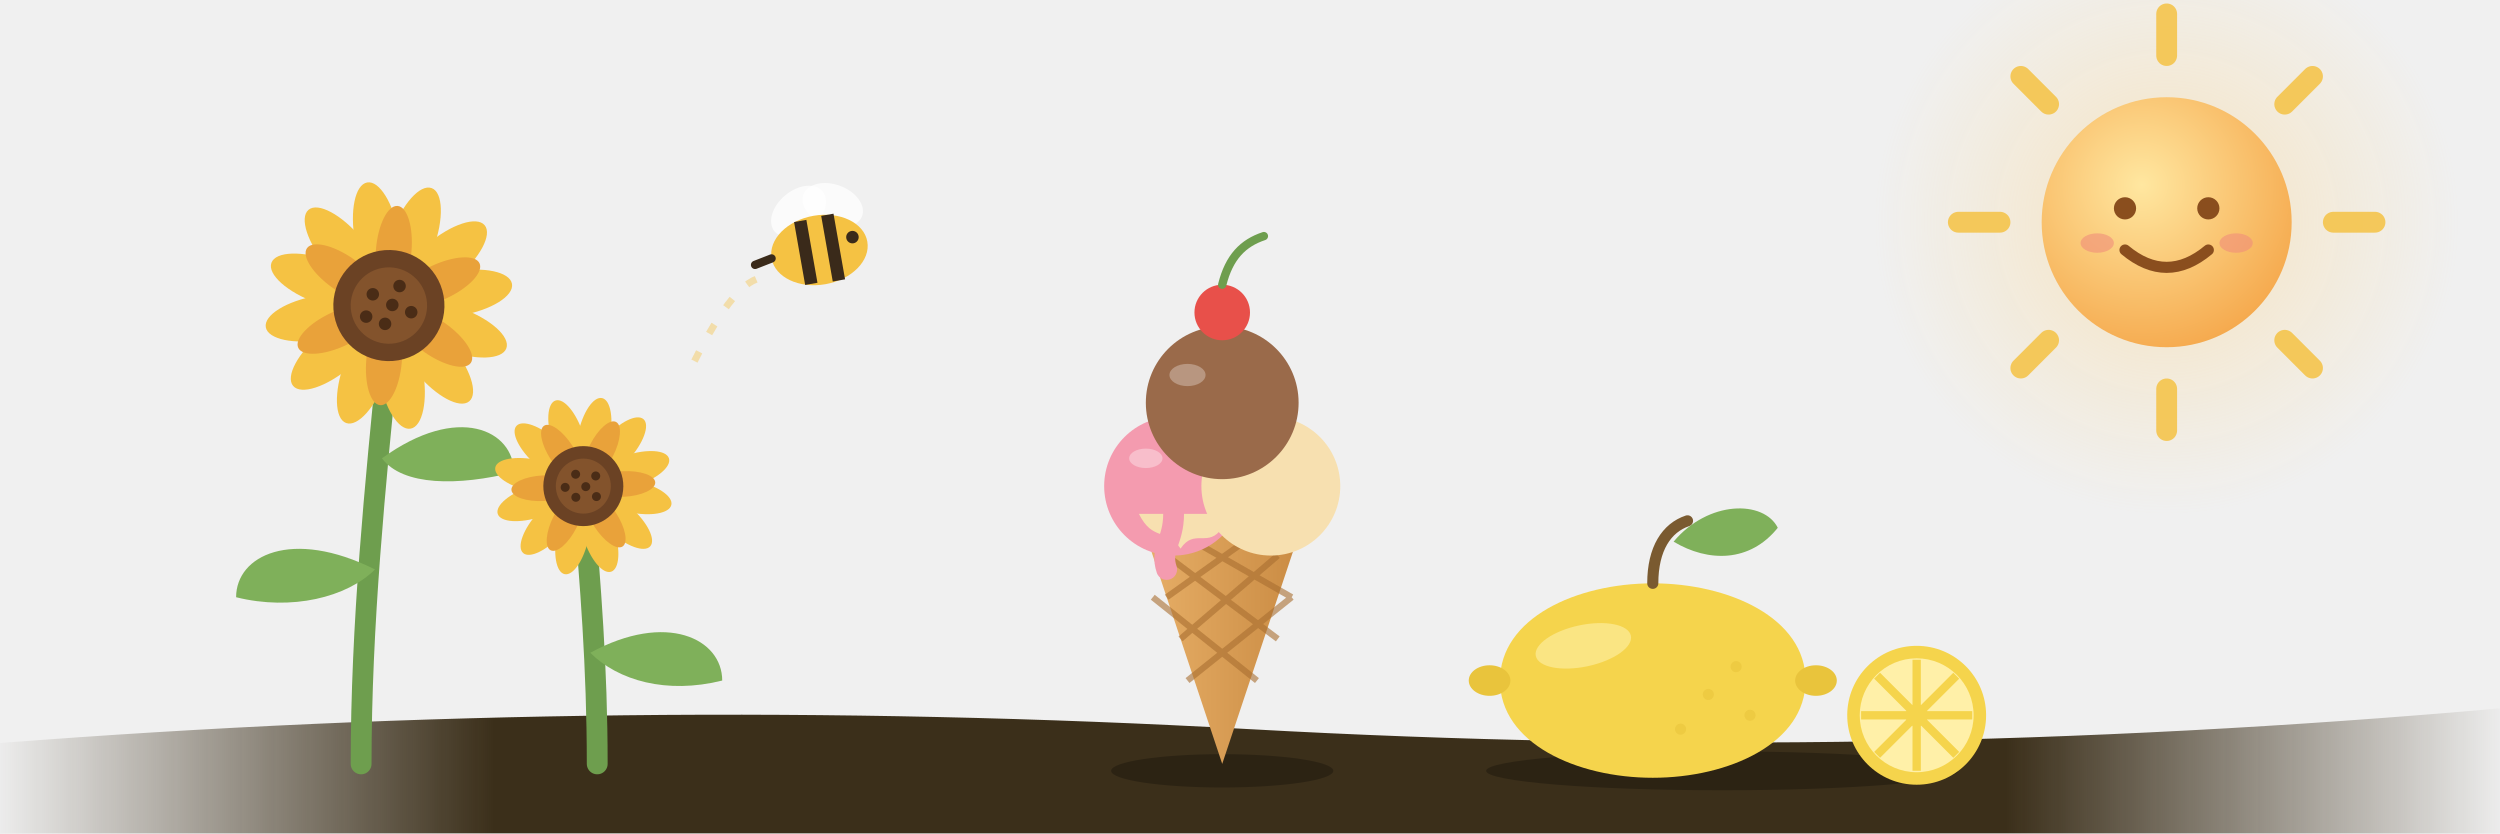
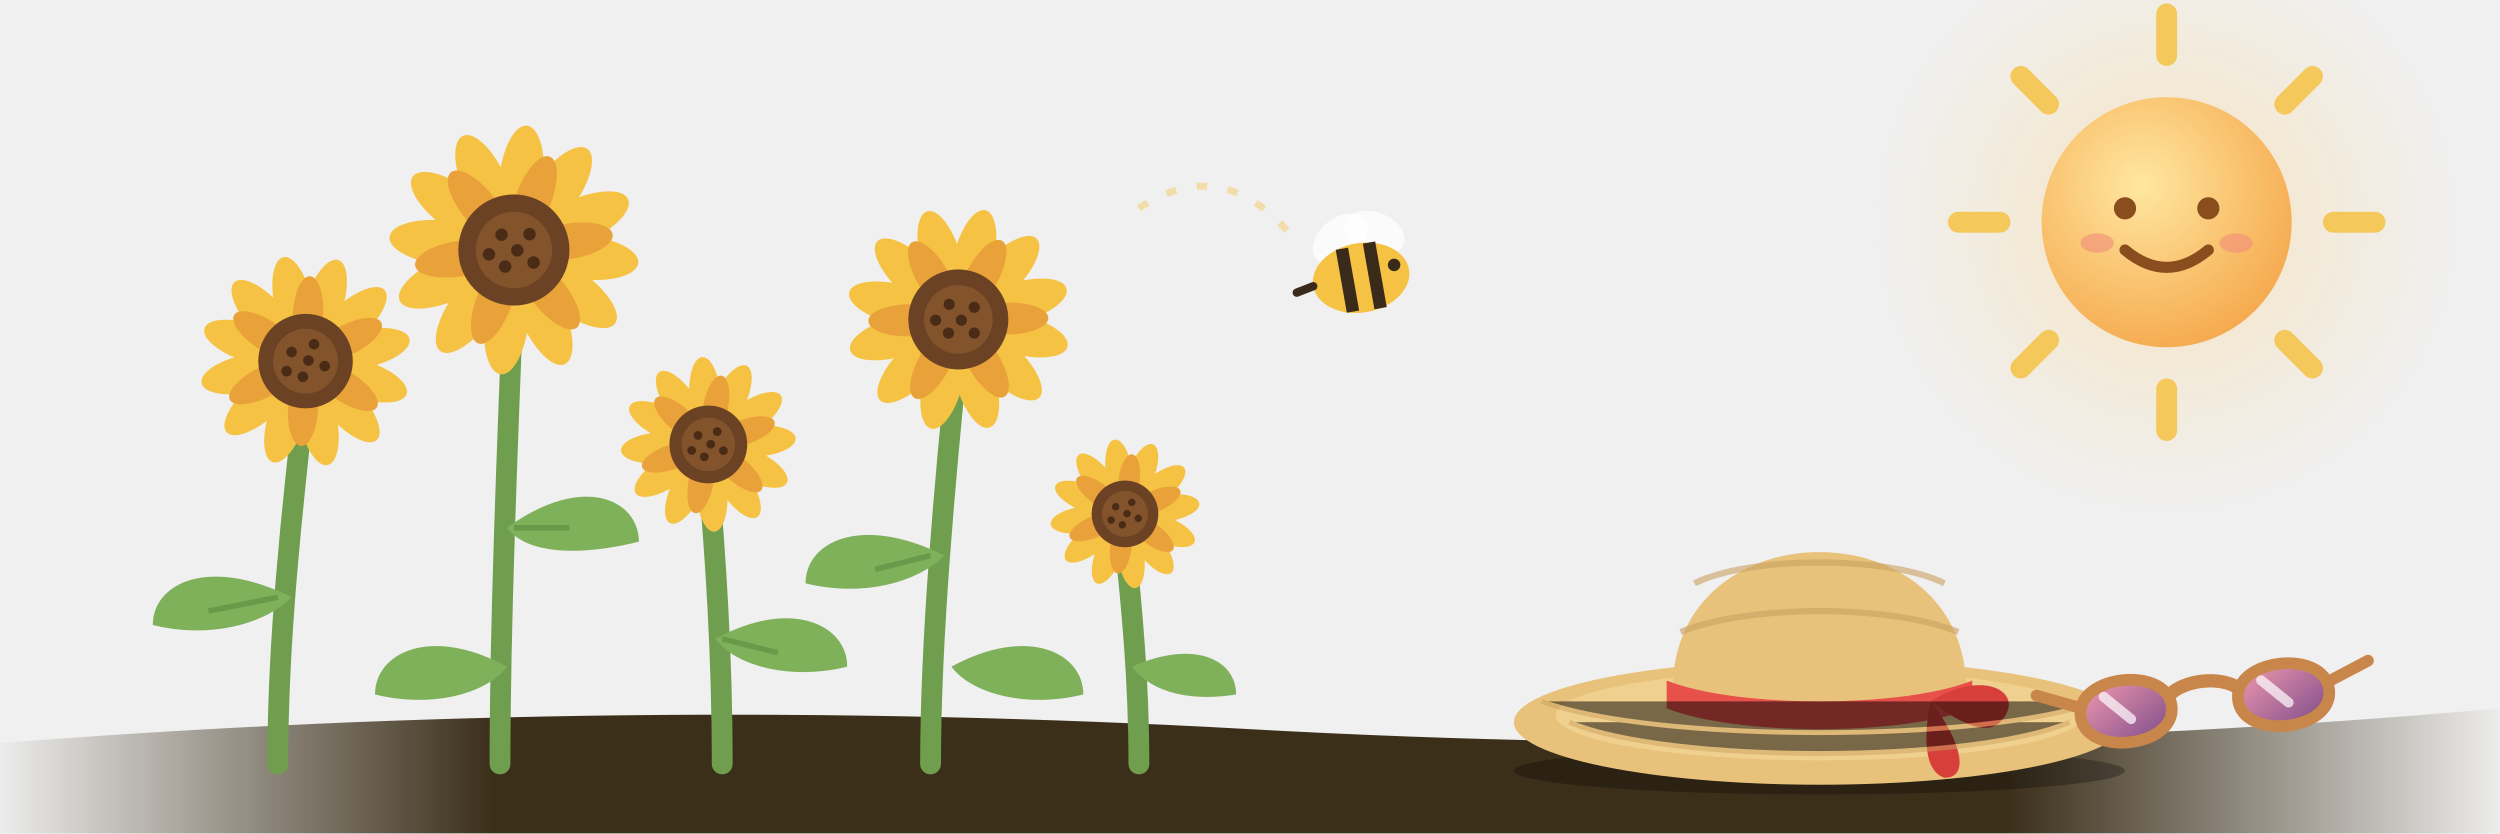
<svg xmlns="http://www.w3.org/2000/svg" viewBox="0 0 360 120">
  <defs>
    <radialGradient id="es-sunglow" cx="0.5" cy="0.5" r="0.5">
      <stop offset="0" stop-color="#FFD27A" stop-opacity="0.4" />
      <stop offset="1" stop-color="#FFD27A" stop-opacity="0" />
    </radialGradient>
    <radialGradient id="es-sun" cx="0.4" cy="0.35" r="0.7">
      <stop offset="0" stop-color="#FFE7A0" />
      <stop offset="1" stop-color="#F5A84C" />
    </radialGradient>
    <ellipse id="es-pet" rx="3.2" ry="8" cy="-10" />
    <g id="es-sunflower">
      <g fill="#F5C243">
        <use href="#es-pet" />
        <use href="#es-pet" transform="rotate(30)" />
        <use href="#es-pet" transform="rotate(60)" />
        <use href="#es-pet" transform="rotate(90)" />
        <use href="#es-pet" transform="rotate(120)" />
        <use href="#es-pet" transform="rotate(150)" />
        <use href="#es-pet" transform="rotate(180)" />
        <use href="#es-pet" transform="rotate(210)" />
        <use href="#es-pet" transform="rotate(240)" />
        <use href="#es-pet" transform="rotate(270)" />
        <use href="#es-pet" transform="rotate(300)" />
        <use href="#es-pet" transform="rotate(330)" />
      </g>
      <g fill="#E9A23A" transform="rotate(15)">
        <use href="#es-pet" transform="scale(0.8)" />
        <use href="#es-pet" transform="rotate(60) scale(0.8)" />
        <use href="#es-pet" transform="rotate(120) scale(0.8)" />
        <use href="#es-pet" transform="rotate(180) scale(0.8)" />
        <use href="#es-pet" transform="rotate(240) scale(0.8)" />
        <use href="#es-pet" transform="rotate(300) scale(0.8)" />
      </g>
      <circle r="8" fill="#6B4224" />
      <circle r="5.5" fill="#83532C" />
      <g fill="#4A2C16">
        <circle cx="-2" cy="-2" r="0.9" />
        <circle cx="2" cy="-2.5" r="0.9" />
        <circle cx="3" cy="1.5" r="0.9" />
        <circle cx="-1" cy="2.5" r="0.9" />
        <circle cx="-3.5" cy="1" r="0.9" />
        <circle cx="0.5" cy="0" r="0.9" />
      </g>
    </g>
    <linearGradient id="es-ground" x1="0" y1="0" x2="1" y2="0">
      <stop offset="0" stop-color="#3B2F1A" stop-opacity="0" />
      <stop offset="0.2" stop-color="#3B2F1A" />
      <stop offset="0.8" stop-color="#3B2F1A" />
      <stop offset="1" stop-color="#3B2F1A" stop-opacity="0" />
    </linearGradient>
    <linearGradient id="es-cone" x1="0" y1="0" x2="1" y2="0">
      <stop offset="0" stop-color="#E8B068" />
      <stop offset="1" stop-color="#C98A42" />
    </linearGradient>
+     <linearGradient id="es-lens" x1="0" y1="0" x2="1" y2="1">
+       <stop offset="0" stop-color="#F49BAF" />
+       <stop offset="1" stop-color="#7A4A8A" />
+     </linearGradient>
  </defs>
  <circle cx="312" cy="32" r="42" fill="url(#es-sunglow)" />
  <g stroke="#F5C243" stroke-width="3" stroke-linecap="round" opacity="0.85">
    <path d="M312 2 V8 M312 56 V62 M282 32 H288 M336 32 H342 M291 11 L295 15 M329 49 L333 53 M333 11 L329 15 M291 53 L295 49" />
  </g>
  <circle cx="312" cy="32" r="18" fill="url(#es-sun)" />
  <circle cx="306" cy="30" r="1.6" fill="#8A4E1E" />
  <circle cx="318" cy="30" r="1.6" fill="#8A4E1E" />
  <path d="M306 36 Q312 41 318 36" stroke="#8A4E1E" stroke-width="1.6" fill="none" stroke-linecap="round" />
  <ellipse cx="302" cy="35" rx="2.4" ry="1.4" fill="#F08E7A" opacity="0.6" />
  <ellipse cx="322" cy="35" rx="2.4" ry="1.4" fill="#F08E7A" opacity="0.6" />
  <path d="M0 120 L0 107 Q90 100 180 105 Q270 110 360 102 L360 120 Z" fill="url(#es-ground)" />
-   <path d="M52 110 C52 90 54 70 56 50 M86 110 C86 96 85 84 84 72" stroke="#6E9E4E" stroke-width="3" fill="none" stroke-linecap="round" />
-   <path d="M54 82 C42 76 34 80 34 86 C42 88 50 86 54 82 Z M55 66 C66 58 74 62 74 68 C66 70 58 70 55 66 Z" fill="#7FB05A" />
-   <path d="M85 94 C96 88 104 92 104 98 C96 100 89 98 85 94 Z" fill="#7FB05A" />
-   <use href="#es-sunflower" transform="translate(56 44) rotate(-10)" />
-   <use href="#es-sunflower" transform="translate(84 70) rotate(12) scale(0.72)" />
-   <g transform="translate(118 36) rotate(-10)">
+   <g stroke="#6E9E4E" stroke-width="3" fill="none" stroke-linecap="round">
+     <path d="M40 110 C40 92 42 74 44 56" />
+     <path d="M72 110 C72 90 73 66 74 40" />
+     <path d="M104 110 C104 94 103 80 102 68" />
+     <path d="M134 110 C134 92 136 70 138 50" />
+     <path d="M164 110 C164 98 163 88 162 78" />
+   </g>
+   <g fill="#7FB05A">
+     <path d="M42 86 C30 80 22 84 22 90 C30 92 38 90 42 86 Z" />
+     <path d="M73 76 C84 68 92 72 92 78 C84 80 76 80 73 76 Z" />
+     <path d="M73 96 C62 90 54 94 54 100 C62 102 70 100 73 96 Z" />
+     <path d="M103 92 C114 86 122 90 122 96 C114 98 106 96 103 92 Z" />
+     <path d="M136 80 C124 74 116 78 116 84 C124 86 132 84 136 80 Z" />
+     <path d="M137 96 C148 90 156 94 156 100 C148 102 140 100 137 96 Z" />
+     <path d="M163 96 C172 92 178 95 178 100 C172 101 166 100 163 96 Z" />
+   </g>
+   <path d="M30 88 L40 86 M82 76 L74 76 M112 94 L104 92 M126 82 L134 80" stroke="#5E8A40" stroke-width="0.8" opacity="0.6" />
+   <use href="#es-sunflower" transform="translate(44 52) rotate(-12) scale(0.85)" />
+   <use href="#es-sunflower" transform="translate(74 36) rotate(6)" />
+   <use href="#es-sunflower" transform="translate(102 64) rotate(-4) scale(0.7)" />
+   <use href="#es-sunflower" transform="translate(138 46) rotate(14) scale(0.9)" />
+   <use href="#es-sunflower" transform="translate(162 74) rotate(-8) scale(0.6)" />
+   <g transform="translate(196 40) rotate(-10)">
    <ellipse cx="-2" cy="-6" rx="4.5" ry="3" fill="#FFFFFF" opacity="0.75" transform="rotate(-30 -2 -6)" />
    <ellipse cx="3" cy="-6" rx="4.5" ry="3" fill="#FFFFFF" opacity="0.75" transform="rotate(30 3 -6)" />
    <ellipse rx="7" ry="5" fill="#F5C243" />
    <path d="M-2 -4.6 V4.6 M2 -4.8 V4.8" stroke="#3A2A1A" stroke-width="1.8" />
    <circle cx="5" cy="-1" r="0.9" fill="#3A2A1A" />
    <path d="M-7 0 L-9.5 0.5" stroke="#3A2A1A" stroke-width="1.2" stroke-linecap="round" />
  </g>
-   <path d="M100 52 Q106 40 110 40" stroke="#F5C243" stroke-opacity="0.4" stroke-width="1" stroke-dasharray="1.5 3" fill="none" />
-   <ellipse cx="176" cy="111" rx="16" ry="2.4" fill="#000000" opacity="0.25" />
-   <path d="M164 74 L176 110 L188 74 Z" fill="url(#es-cone)" />
-   <path d="M168 80 L184 92 M166 86 L181 98 M172 78 L186 86 M184 80 L170 92 M186 86 L171 98 M182 76 L168 86" stroke="#A86E30" stroke-width="0.9" opacity="0.6" />
-   <circle cx="169" cy="70" r="10" fill="#F49BAF" />
-   <circle cx="183" cy="70" r="10" fill="#F7E0B0" />
-   <circle cx="176" cy="58" r="11" fill="#9A6A4A" />
-   <path d="M164 74 C166 78 168 76 170 79 C172 76 174 79 176 76 C178 79 181 76 183 79 C185 76 187 78 188 74 Z" fill="#F7E0B0" />
-   <path d="M169 74 C169 78 167 79 168 82" stroke="#F49BAF" stroke-width="3" stroke-linecap="round" fill="none" />
-   <circle cx="176" cy="45" r="4" fill="#E8504A" />
-   <path d="M176 41 C177 37 179 35 182 34" stroke="#6E9E4E" stroke-width="1.2" fill="none" stroke-linecap="round" />
-   <ellipse cx="171" cy="54" rx="2.6" ry="1.6" fill="#FFFFFF" opacity="0.3" />
-   <ellipse cx="165" cy="66" rx="2.4" ry="1.4" fill="#FFFFFF" opacity="0.35" />
-   <ellipse cx="248" cy="111" rx="34" ry="2.8" fill="#000000" opacity="0.25" />
-   <path d="M216 98 C216 89 227 84 238 84 C249 84 260 89 260 98 C260 107 249 112 238 112 C227 112 216 107 216 98 Z" fill="#F5D44C" />
-   <ellipse cx="214.5" cy="98" rx="3" ry="2.2" fill="#E9C43C" />
-   <ellipse cx="261.5" cy="98" rx="3" ry="2.2" fill="#E9C43C" />
-   <path d="M238 84 C238 79 240 76 243 75" stroke="#7A5A30" stroke-width="1.6" fill="none" stroke-linecap="round" />
-   <path d="M241 78 C246 72 254 72 256 76 C252 81 246 81 241 78 Z" fill="#7FB05A" />
-   <ellipse cx="228" cy="93" rx="7" ry="3" fill="#FFF3B0" opacity="0.55" transform="rotate(-12 228 93)" />
-   <g fill="#E9C43C" opacity="0.6">
-     <circle cx="246" cy="100" r="0.8" />
-     <circle cx="250" cy="96" r="0.8" />
-     <circle cx="242" cy="105" r="0.8" />
-     <circle cx="252" cy="103" r="0.8" />
+   <path d="M164 30 Q176 22 186 34" stroke="#F5C243" stroke-opacity="0.4" stroke-width="1" stroke-dasharray="1.5 3" fill="none" />
+   <ellipse cx="262" cy="111" rx="44" ry="3.4" fill="#000000" opacity="0.28" />
+   <ellipse cx="262" cy="104" rx="44" ry="9" fill="#E8C27A" />
+   <ellipse cx="262" cy="103" rx="38" ry="6.5" fill="#F0D08E" />
+   <path d="M241 102 C238 72 286 72 283 102 Z" fill="#E8C27A" />
+   <path d="M244 84 C252 80 272 80 280 84 M242 91 C252 87 272 87 282 91" stroke="#C9A060" stroke-width="0.9" opacity="0.6" fill="none" />
+   <path d="M240 98 C250 102 274 102 284 98 L284 102 C274 106 250 106 240 102 Z" fill="#E8504A" />
+   <path d="M278 101 C286 96 292 100 288 104 C286 106 282 104 278 101 Z M278 101 C282 106 284 112 280 112 C277 111 277 106 278 101 Z" fill="#D63F3A" />
+   <g stroke="#C9A060" stroke-width="0.7" opacity="0.5">
+     <path d="M226 104 C240 110 284 110 298 104 M222 101 C238 107 286 107 302 101" />
  </g>
-   <circle cx="276" cy="103" r="10" fill="#F5D44C" />
-   <circle cx="276" cy="103" r="8.2" fill="#FFF0A8" />
-   <g stroke="#F5D44C" stroke-width="1.2">
-     <path d="M276 95 V111 M268 103 H284 M270.3 97.3 L281.7 108.7 M281.7 97.3 L270.3 108.7" />
+   <g transform="translate(318 106) rotate(-6) scale(1.2)">
+     <path d="M-15 -4 C-15 -9 -4 -9 -4 -4 C-4 1 -15 1 -15 -4 Z" fill="url(#es-lens)" stroke="#C9864A" stroke-width="1.4" />
+     <path d="M15 -4 C15 -9 4 -9 4 -4 C4 1 15 1 15 -4 Z" fill="url(#es-lens)" stroke="#C9864A" stroke-width="1.4" />
+     <path d="M-4 -5.5 C-2 -7 2 -7 4 -5.5" stroke="#C9864A" stroke-width="1.6" fill="none" />
+     <path d="M-15 -5 L-20 -7 M15 -5 L20 -7" stroke="#C9864A" stroke-width="1.4" stroke-linecap="round" />
+     <path d="M-12 -6 L-9 -3 M7 -6 L10 -3" stroke="#FFFFFF" stroke-width="1.2" opacity="0.7" stroke-linecap="round" />
  </g>
-   <circle cx="276" cy="103" r="1.6" fill="#F5D44C" />
</svg>
